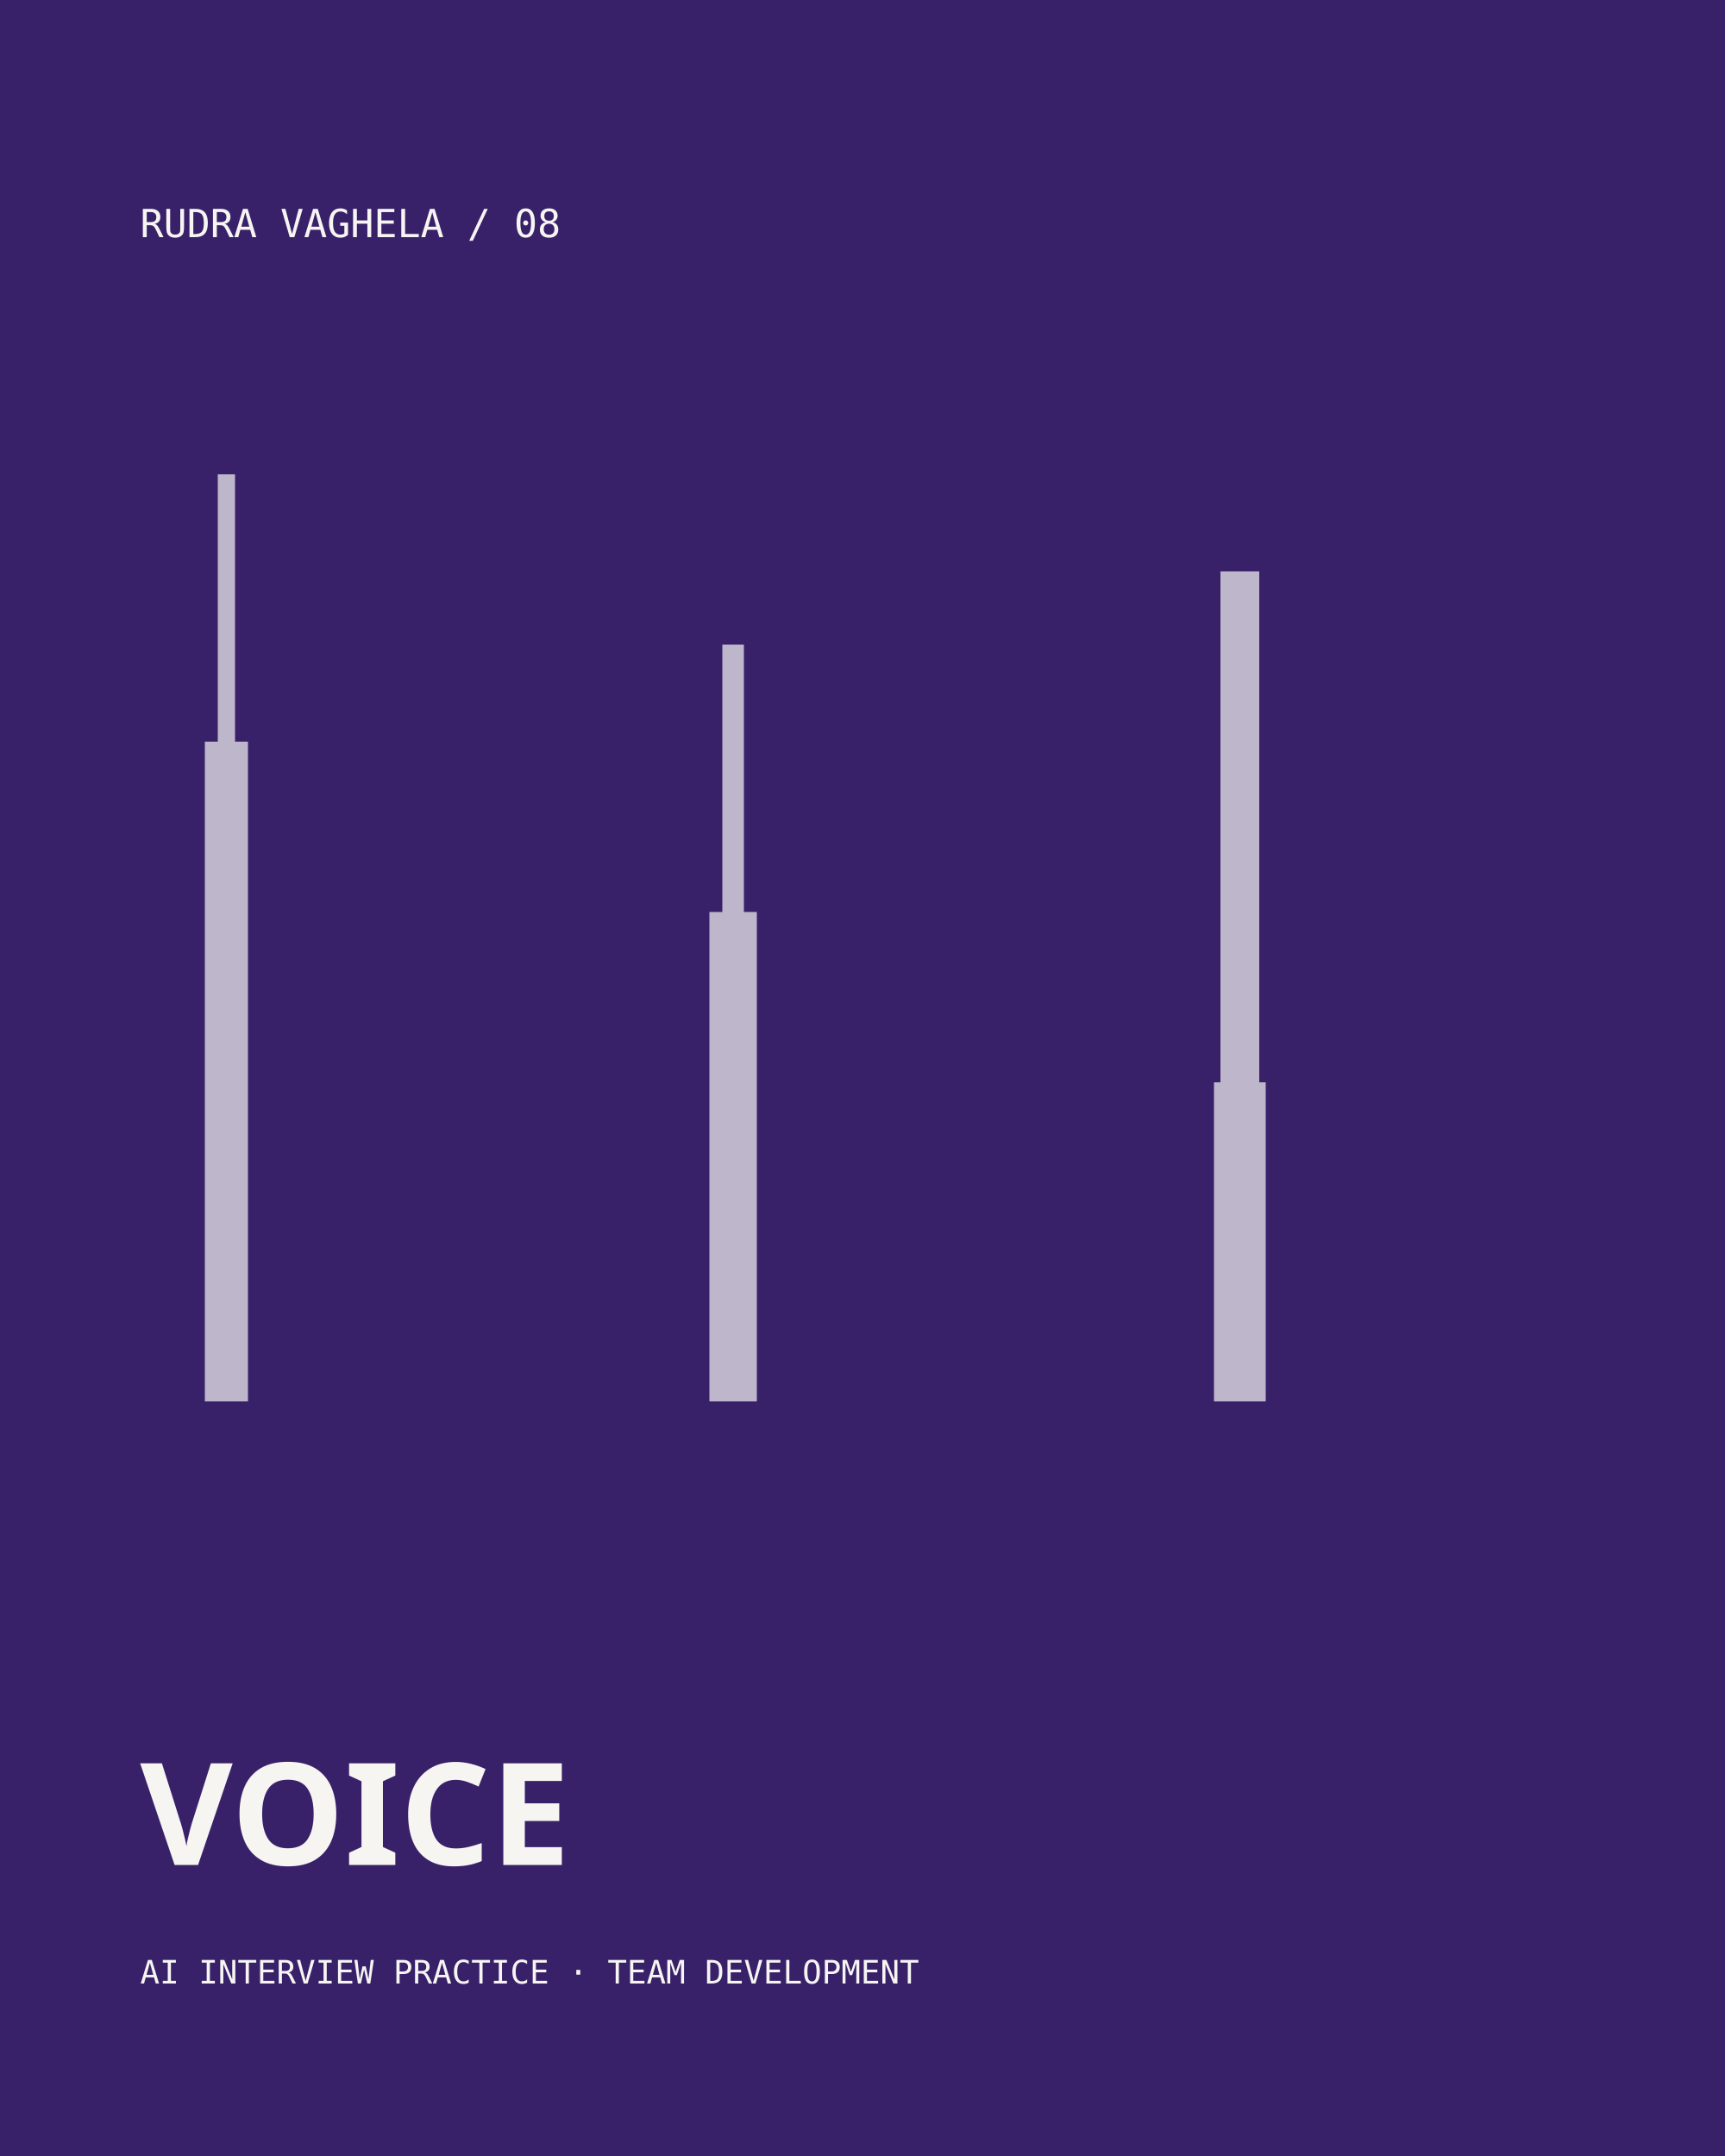
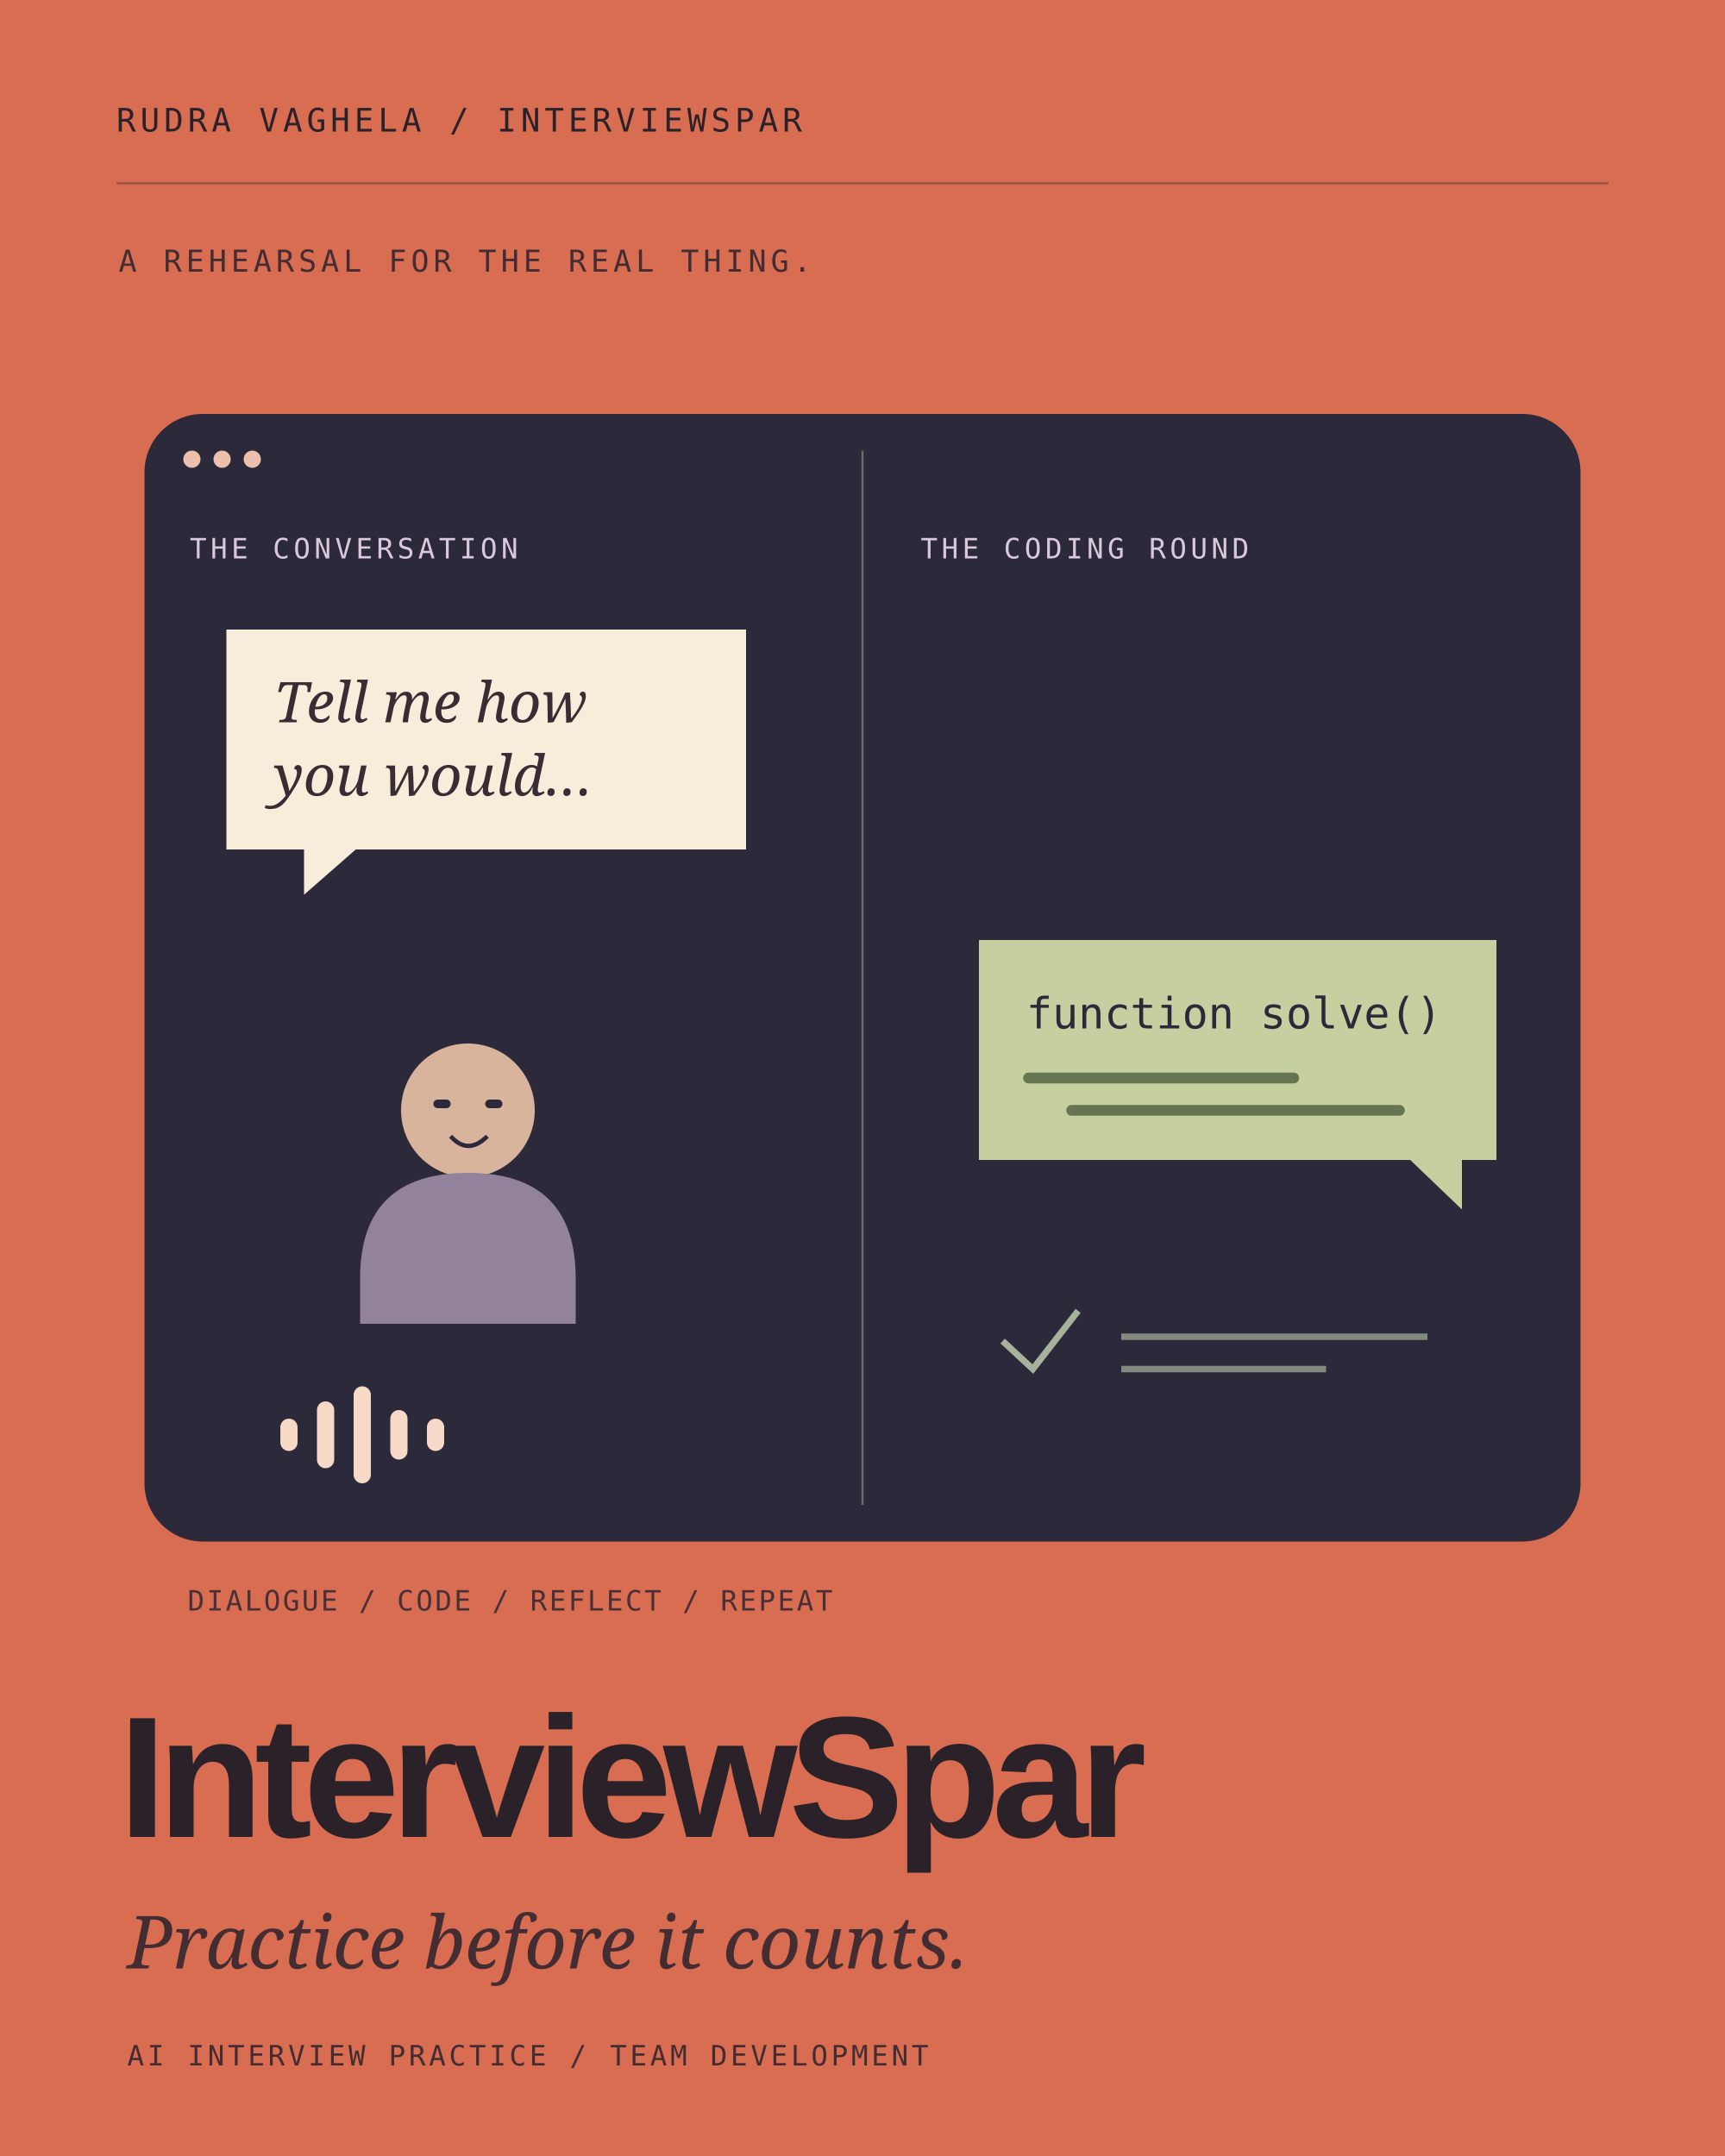
- <svg xmlns="http://www.w3.org/2000/svg" width="800" height="1000" viewBox="0 0 800 1000" style="color:#f6f5f2">
-   <rect width="800" height="1000" fill="#39216a" />
-   <g opacity=".7">
-     <path d="M105 650V220" stroke="currentColor" stroke-width="8" />
-     <path d="M340 650V299" stroke="currentColor" stroke-width="10" />
-     <path d="M575 650V378" stroke="currentColor" stroke-width="12" />
-     <path d="M105 650V457" stroke="currentColor" stroke-width="14" />
-     <path d="M340 650V536" stroke="currentColor" stroke-width="16" />
-     <path d="M575 650V265" stroke="currentColor" stroke-width="18" />
-     <path d="M105 650V344" stroke="currentColor" stroke-width="20" />
-     <path d="M340 650V423" stroke="currentColor" stroke-width="22" />
-     <path d="M575 650V502" stroke="currentColor" stroke-width="24" />
+ <svg xmlns="http://www.w3.org/2000/svg" width="800" height="1000" viewBox="0 0 800 1000" preserveAspectRatio="xMidYMid meet" data-background="#d96d51" role="img" aria-labelledby="interviewspar-title interviewspar-desc">
+   <rect width="800" height="1000" fill="#d96d51" />
+   <g fill="#2b2229" font-family="ui-monospace,Menlo,Consolas,monospace" font-size="15" letter-spacing="2">
+     <text x="54" y="61">RUDRA VAGHELA / INTERVIEWSPAR</text>
  </g>
-   <text x="65" y="110" fill="#f6f5f2" font-family="monospace" font-size="18">RUDRA VAGHELA / 08</text>
-   <text x="65" y="865" fill="#f6f5f2" font-family="sans-serif" font-size="66" font-weight="700">VOICE</text>
-   <text x="65" y="920" fill="#f6f5f2" font-family="monospace" font-size="15">AI INTERVIEW PRACTICE · TEAM DEVELOPMENT</text>
+   <path d="M54 85H746" fill="none" stroke="#2b2229" opacity=".35" />
+   <text x="55" y="126" fill="#432c32" font-family="monospace" font-size="14" letter-spacing="2">A REHEARSAL FOR THE REAL THING.</text>
+   <rect x="67" y="192" width="666" height="523" rx="27" fill="#2c293a" />
+   <path d="M400 209V698" stroke="#f4d4c3" stroke-width="1" opacity=".35" />
+   <g fill="#edc0ad">
+     <circle cx="89" cy="213" r="4" />
+     <circle cx="103" cy="213" r="4" />
+     <circle cx="117" cy="213" r="4" />
+   </g>
+   <text x="88" y="259" fill="#d9c9da" font-family="monospace" font-size="13" letter-spacing="1.8">THE CONVERSATION</text>
+   <text x="427" y="259" fill="#d9c9da" font-family="monospace" font-size="13" letter-spacing="1.8">THE CODING ROUND</text>
+   <g class="art-interview-question">
+     <path d="M105 292H346V394H165L141 415V394H105Z" fill="#f7edda" />
+     <text x="127" y="335" fill="#382c35" font-family="Georgia,serif" font-style="italic" font-size="26">Tell me how</text>
+     <text x="127" y="369" fill="#382c35" font-family="Georgia,serif" font-style="italic" font-size="26">you would…</text>
+   </g>
+   <g class="art-interview-reply">
+     <path d="M454 436H694V538H654L678 561V538H454Z" fill="#c6cf9f" />
+     <text x="476" y="477" fill="#2c293a" font-family="monospace" font-size="20">function solve()</text>
+     <path d="M477 500h123m-103 15h152" stroke="#667551" stroke-width="5" stroke-linecap="round" />
+   </g>
+   <g transform="translate(177 494)">
+     <circle cx="40" cy="21" r="31" fill="#d9b49d" />
+     <path d="M-10 120v-21q0-49 50-49t50 49v21" fill="#92829c" />
+     <path d="M26 18h4m20 0h4" stroke="#2c293a" stroke-width="4" stroke-linecap="round" />
+     <path d="M32 33q8 9 17 0" stroke="#2c293a" fill="none" stroke-width="2" />
+   </g>
+   <g class="art-interview-speaking" fill="#f6d9c7">
+     <rect class="art-interview-voice art-interview-voice-a" x="130" y="658" width="8" height="15" rx="4" />
+     <rect class="art-interview-voice art-interview-voice-b" x="147" y="650" width="8" height="31" rx="4" />
+     <rect class="art-interview-voice art-interview-voice-c" x="164" y="643" width="8" height="45" rx="4" />
+     <rect class="art-interview-voice art-interview-voice-b" x="181" y="654" width="8" height="23" rx="4" />
+     <rect class="art-interview-voice art-interview-voice-a" x="198" y="658" width="8" height="15" rx="4" />
+   </g>
+   <g fill="none" stroke="#a6b29b" stroke-width="3">
+     <path d="m465 622 14 13 21-27" />
+     <path d="M520 620h142m-142 15h95" opacity=".7" />
+   </g>
+   <text x="87" y="747" fill="#4a3036" font-family="monospace" font-size="13" letter-spacing="1">DIALOGUE / CODE / REFLECT / REPEAT</text>
+   <text x="55" y="852" fill="#2b2229" font-family="Arial,sans-serif" font-weight="700" font-size="80" letter-spacing="-4">InterviewSpar</text>
+   <text x="59" y="913" fill="#432c32" font-family="Georgia,serif" font-style="italic" font-size="34">Practice before it counts.</text>
+   <text x="59" y="958" fill="#432c32" font-family="monospace" font-size="13" letter-spacing="1.5">AI INTERVIEW PRACTICE / TEAM DEVELOPMENT</text>
</svg>
